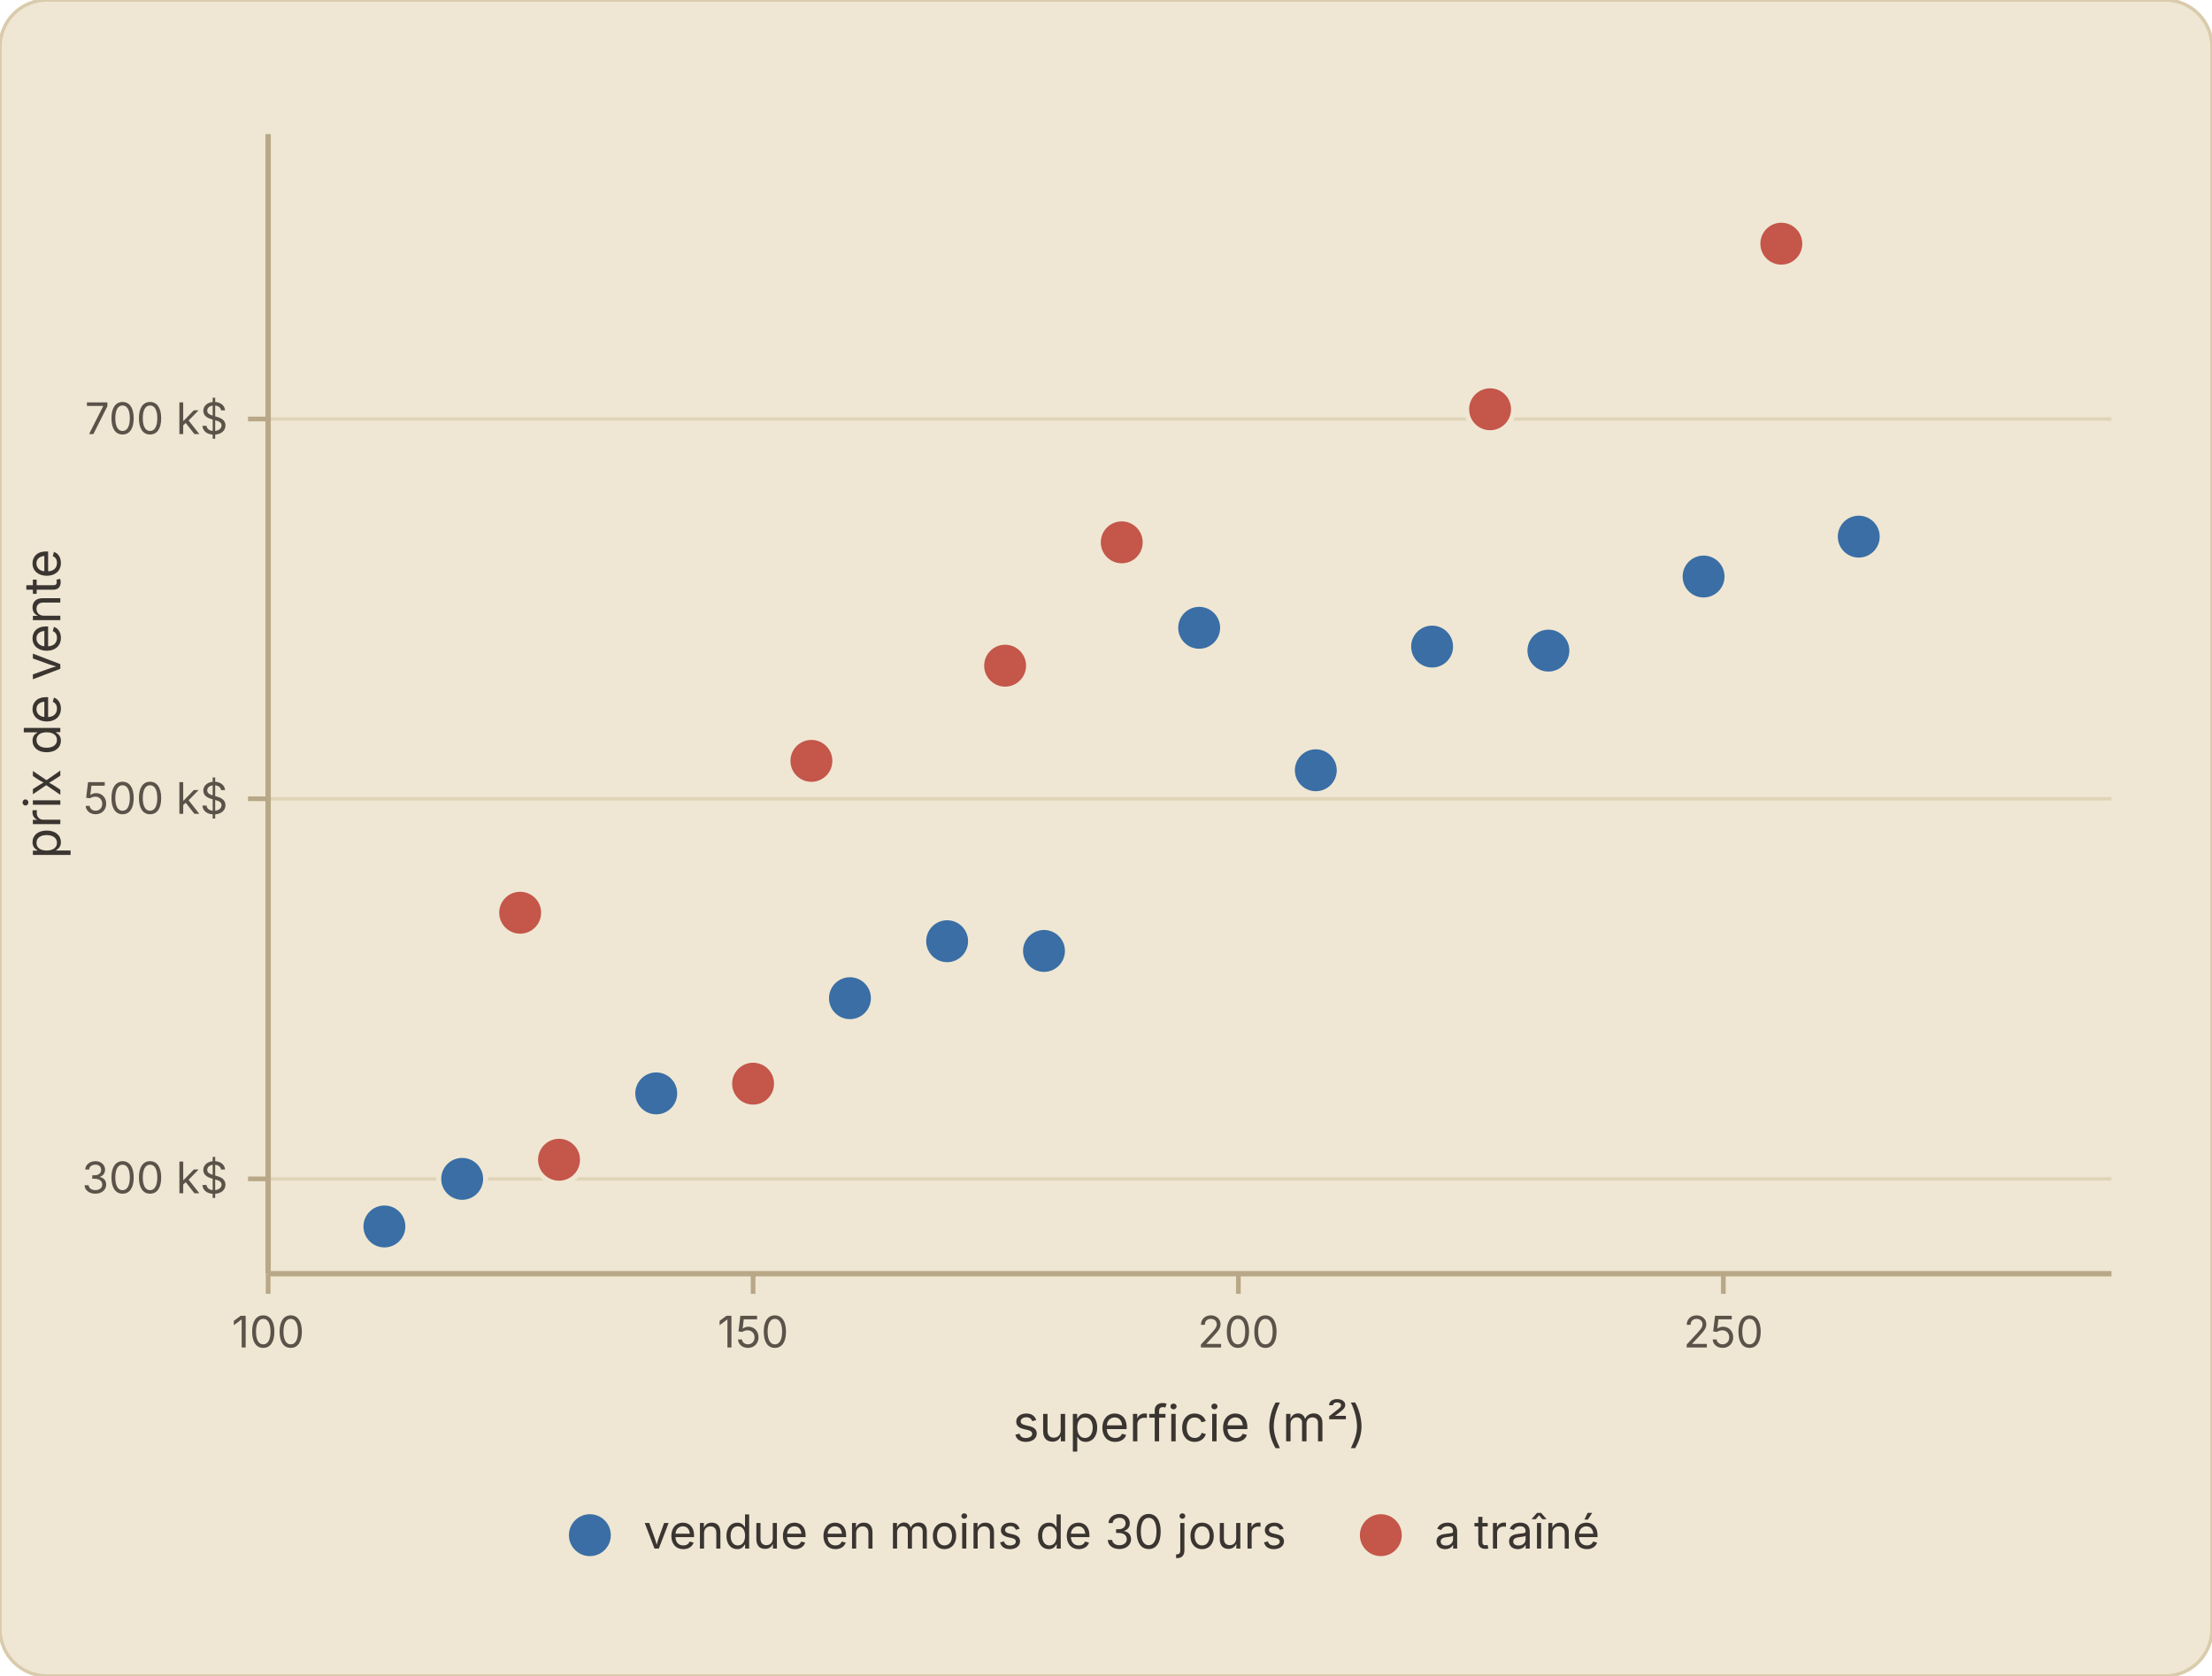
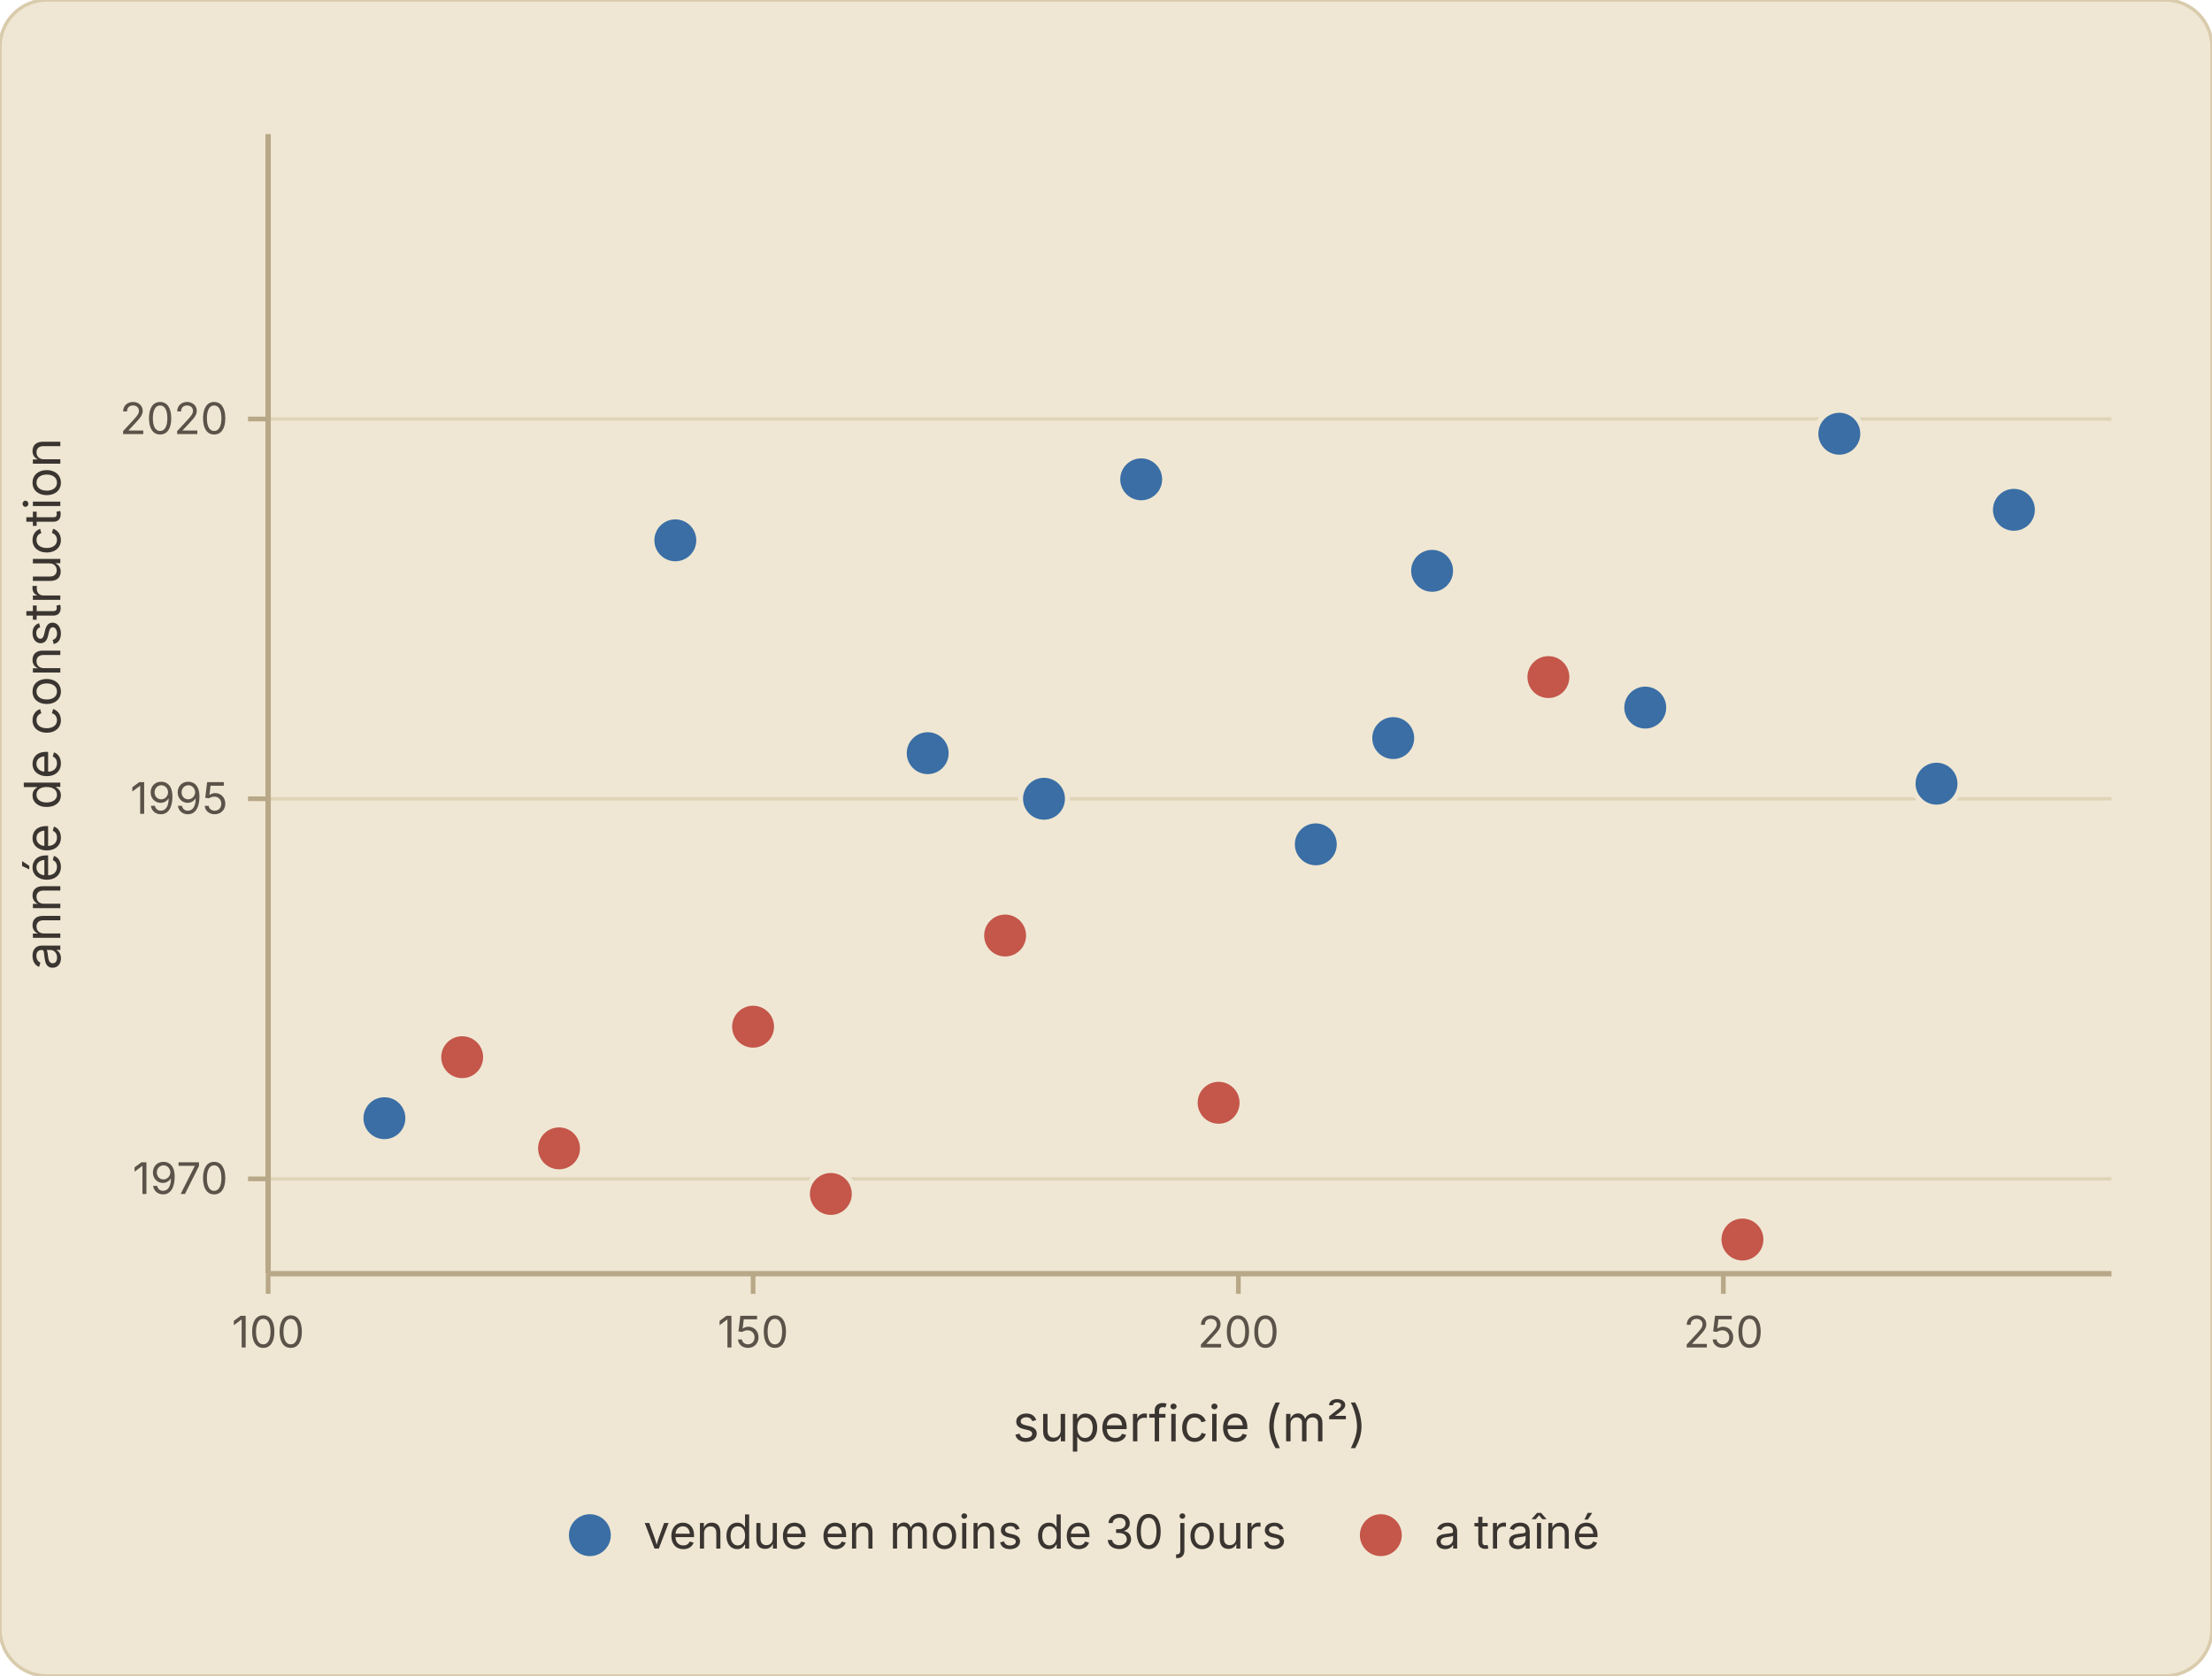
<svg xmlns="http://www.w3.org/2000/svg" viewBox="0 0 660 500" role="img" font-family="system-ui, -apple-system, sans-serif">
  <rect x="0" y="0" width="660" height="500" rx="14" fill="#efe7d3" stroke="#d9cbac" />
  <g stroke="#e0d4b8" stroke-width="1">
    <line x1="80" y1="351.7" x2="630" y2="351.7" />
    <line x1="80" y1="238.3" x2="630" y2="238.3" />
    <line x1="80" y1="125" x2="630" y2="125" />
  </g>
  <g stroke="#b8a888" stroke-width="1.6">
    <line x1="80" y1="40" x2="80" y2="380" />
    <line x1="80" y1="380" x2="630" y2="380" />
  </g>
  <g stroke="#b8a888" stroke-width="1.4">
    <line x1="80" y1="380" x2="80" y2="386" />
    <line x1="224.7" y1="380" x2="224.7" y2="386" />
    <line x1="369.5" y1="380" x2="369.5" y2="386" />
    <line x1="514.2" y1="380" x2="514.2" y2="386" />
  </g>
  <g font-size="13" fill="#5b5249" text-anchor="middle">
    <text x="80" y="402">100</text>
    <text x="224.7" y="402">150</text>
    <text x="369.5" y="402">200</text>
    <text x="514.2" y="402">250</text>
    <text x="355" y="430" font-size="15" fill="#3a3531">superficie (m²)</text>
  </g>
  <g stroke="#b8a888" stroke-width="1.4">
    <line x1="74" y1="351.7" x2="80" y2="351.7" />
    <line x1="74" y1="238.3" x2="80" y2="238.3" />
    <line x1="74" y1="125" x2="80" y2="125" />
  </g>
  <g font-size="13" fill="#5b5249" text-anchor="end">
-     <text x="68" y="356">300 k$</text>
-     <text x="68" y="242.8">500 k$</text>
-     <text x="68" y="129.5">700 k$</text>
+     <text x="68" y="356.2">1970</text>
+     <text x="68" y="242.8">1995</text>
+     <text x="68" y="129.5">2020</text>
  </g>
-   <text x="18" y="210" font-size="15" fill="#3a3531" text-anchor="middle" transform="rotate(-90 18 210)">prix de vente</text>
+   <text x="18" y="210" font-size="15" fill="#3a3531" text-anchor="middle" transform="rotate(-90 18 210)">année de construction</text>
  <g fill="#3a6ea5" stroke="#efe7d3" stroke-width="1.5">
-     <circle cx="114.7" cy="365.9" r="7" />
-     <circle cx="137.9" cy="351.7" r="7" />
-     <circle cx="195.8" cy="326.2" r="7" />
-     <circle cx="253.6" cy="297.8" r="7" />
-     <circle cx="282.6" cy="280.8" r="7" />
-     <circle cx="311.5" cy="283.7" r="7" />
-     <circle cx="357.8" cy="187.3" r="7" />
-     <circle cx="392.6" cy="229.8" r="7" />
-     <circle cx="427.3" cy="192.9" r="7" />
-     <circle cx="462.0" cy="194.1" r="7" />
-     <circle cx="508.3" cy="172.0" r="7" />
-     <circle cx="554.6" cy="160.1" r="7" />
+     <circle cx="114.7" cy="333.6" r="7" />
+     <circle cx="201.5" cy="161.2" r="7" />
+     <circle cx="276.8" cy="224.7" r="7" />
+     <circle cx="311.5" cy="238.3" r="7" />
+     <circle cx="340.5" cy="143.0" r="7" />
+     <circle cx="392.6" cy="251.9" r="7" />
+     <circle cx="415.7" cy="220.2" r="7" />
+     <circle cx="427.3" cy="170.3" r="7" />
+     <circle cx="490.9" cy="211.1" r="7" />
+     <circle cx="548.8" cy="129.4" r="7" />
+     <circle cx="577.8" cy="233.8" r="7" />
+     <circle cx="600.9" cy="152.1" r="7" />
  </g>
  <g fill="#c4564a" stroke="#efe7d3" stroke-width="1.5">
-     <circle cx="155.2" cy="272.3" r="7" />
-     <circle cx="166.8" cy="346.0" r="7" />
-     <circle cx="224.7" cy="323.3" r="7" />
-     <circle cx="242.1" cy="227.0" r="7" />
-     <circle cx="299.9" cy="198.6" r="7" />
-     <circle cx="334.7" cy="161.8" r="7" />
-     <circle cx="444.6" cy="122.1" r="7" />
-     <circle cx="531.5" cy="72.7" r="7" />
+     <circle cx="137.9" cy="315.4" r="7" />
+     <circle cx="166.8" cy="342.6" r="7" />
+     <circle cx="224.7" cy="306.3" r="7" />
+     <circle cx="247.9" cy="356.2" r="7" />
+     <circle cx="299.9" cy="279.1" r="7" />
+     <circle cx="363.6" cy="329.0" r="7" />
+     <circle cx="462.0" cy="202.0" r="7" />
+     <circle cx="519.9" cy="369.8" r="7" />
  </g>
  <circle cx="176" cy="458" r="7" fill="#3a6ea5" stroke="#efe7d3" stroke-width="1.5" />
  <text x="192" y="462" font-size="14" fill="#3a3531" text-anchor="start">vendue en moins de 30 jours</text>
  <circle cx="412" cy="458" r="7" fill="#c4564a" stroke="#efe7d3" stroke-width="1.5" />
  <text x="428" y="462" font-size="14" fill="#3a3531" text-anchor="start">a traîné</text>
</svg>
